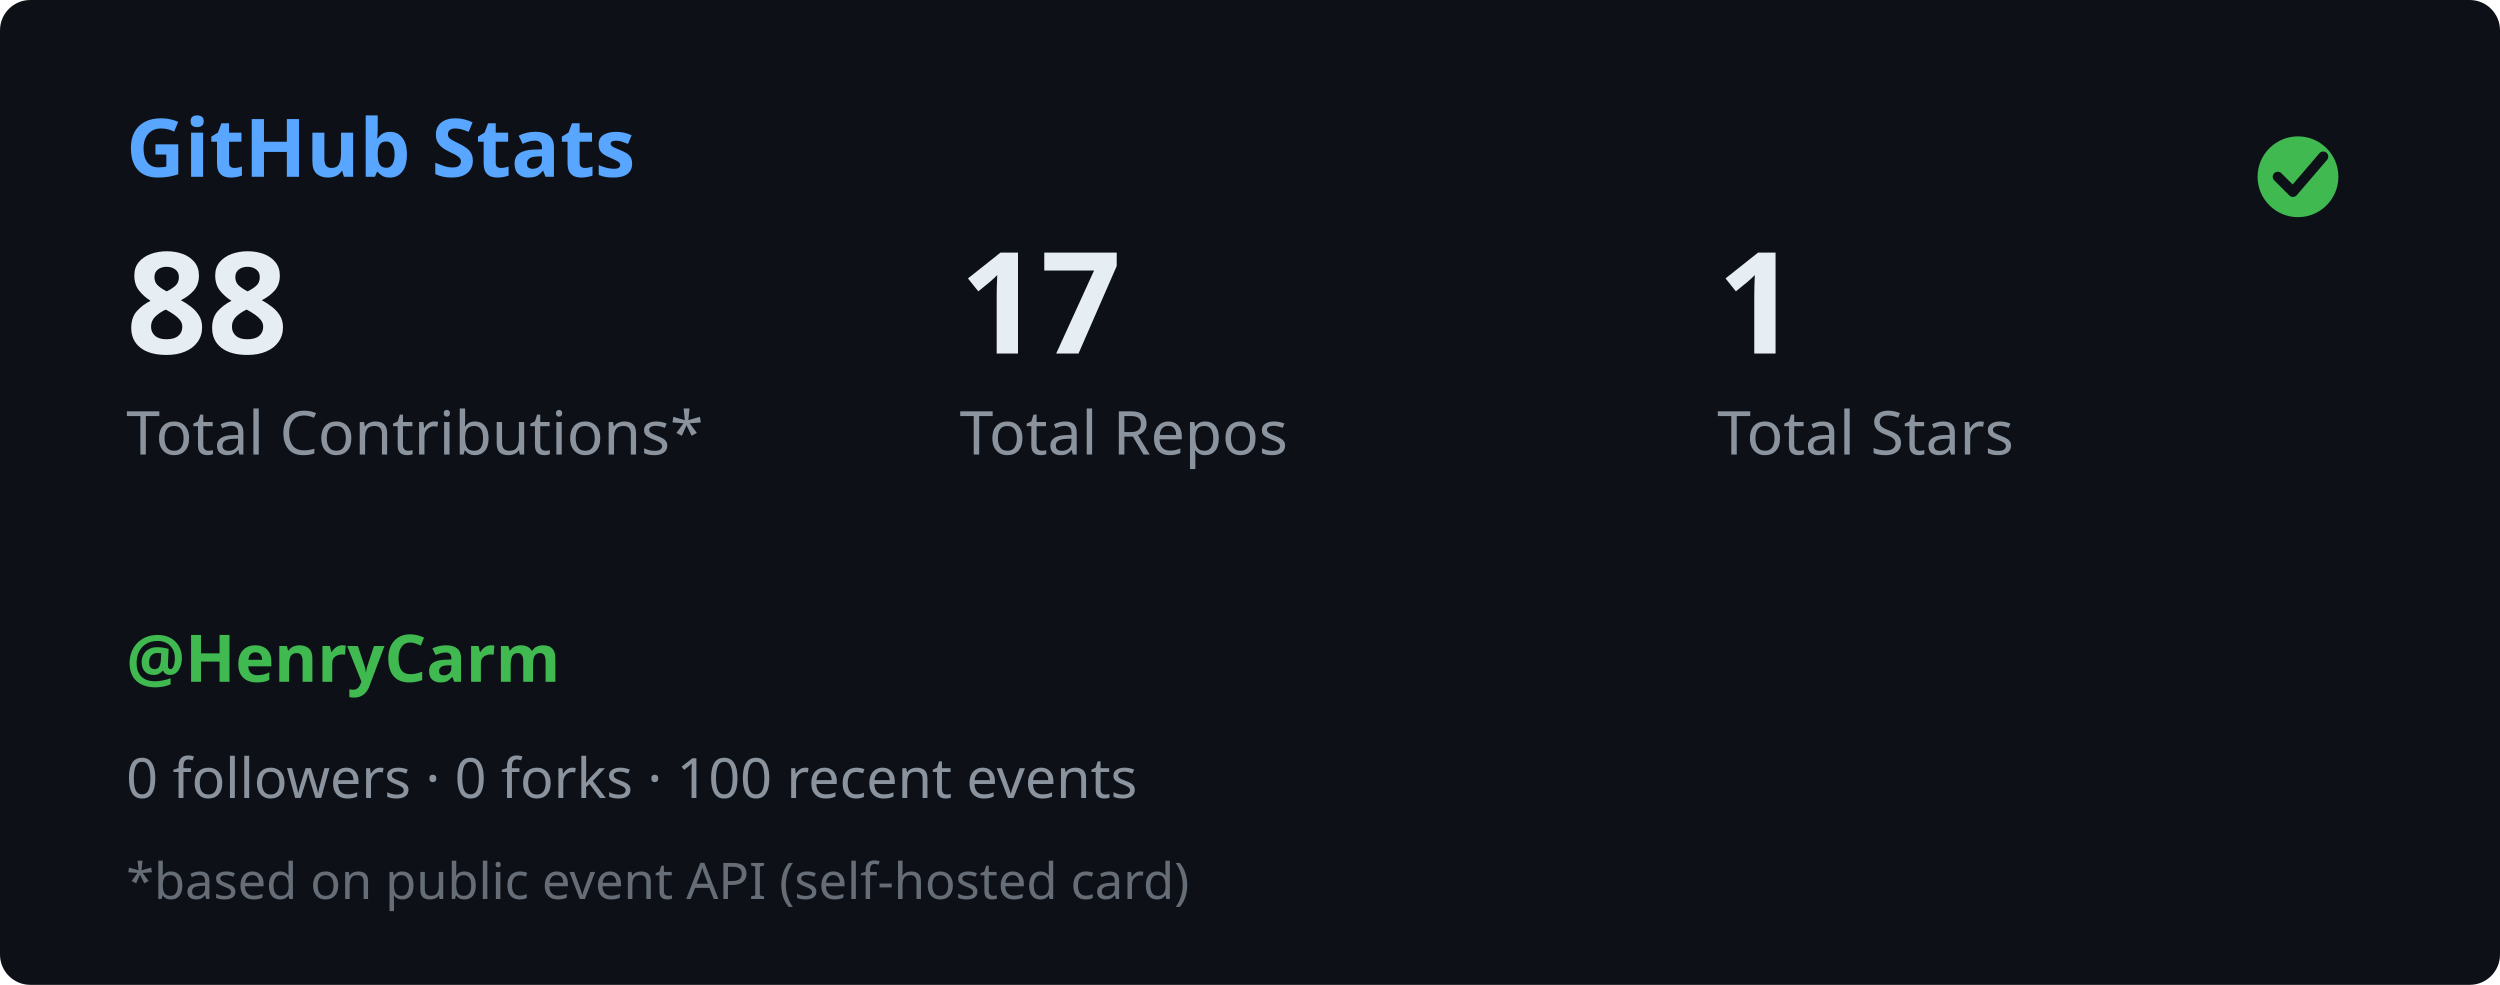
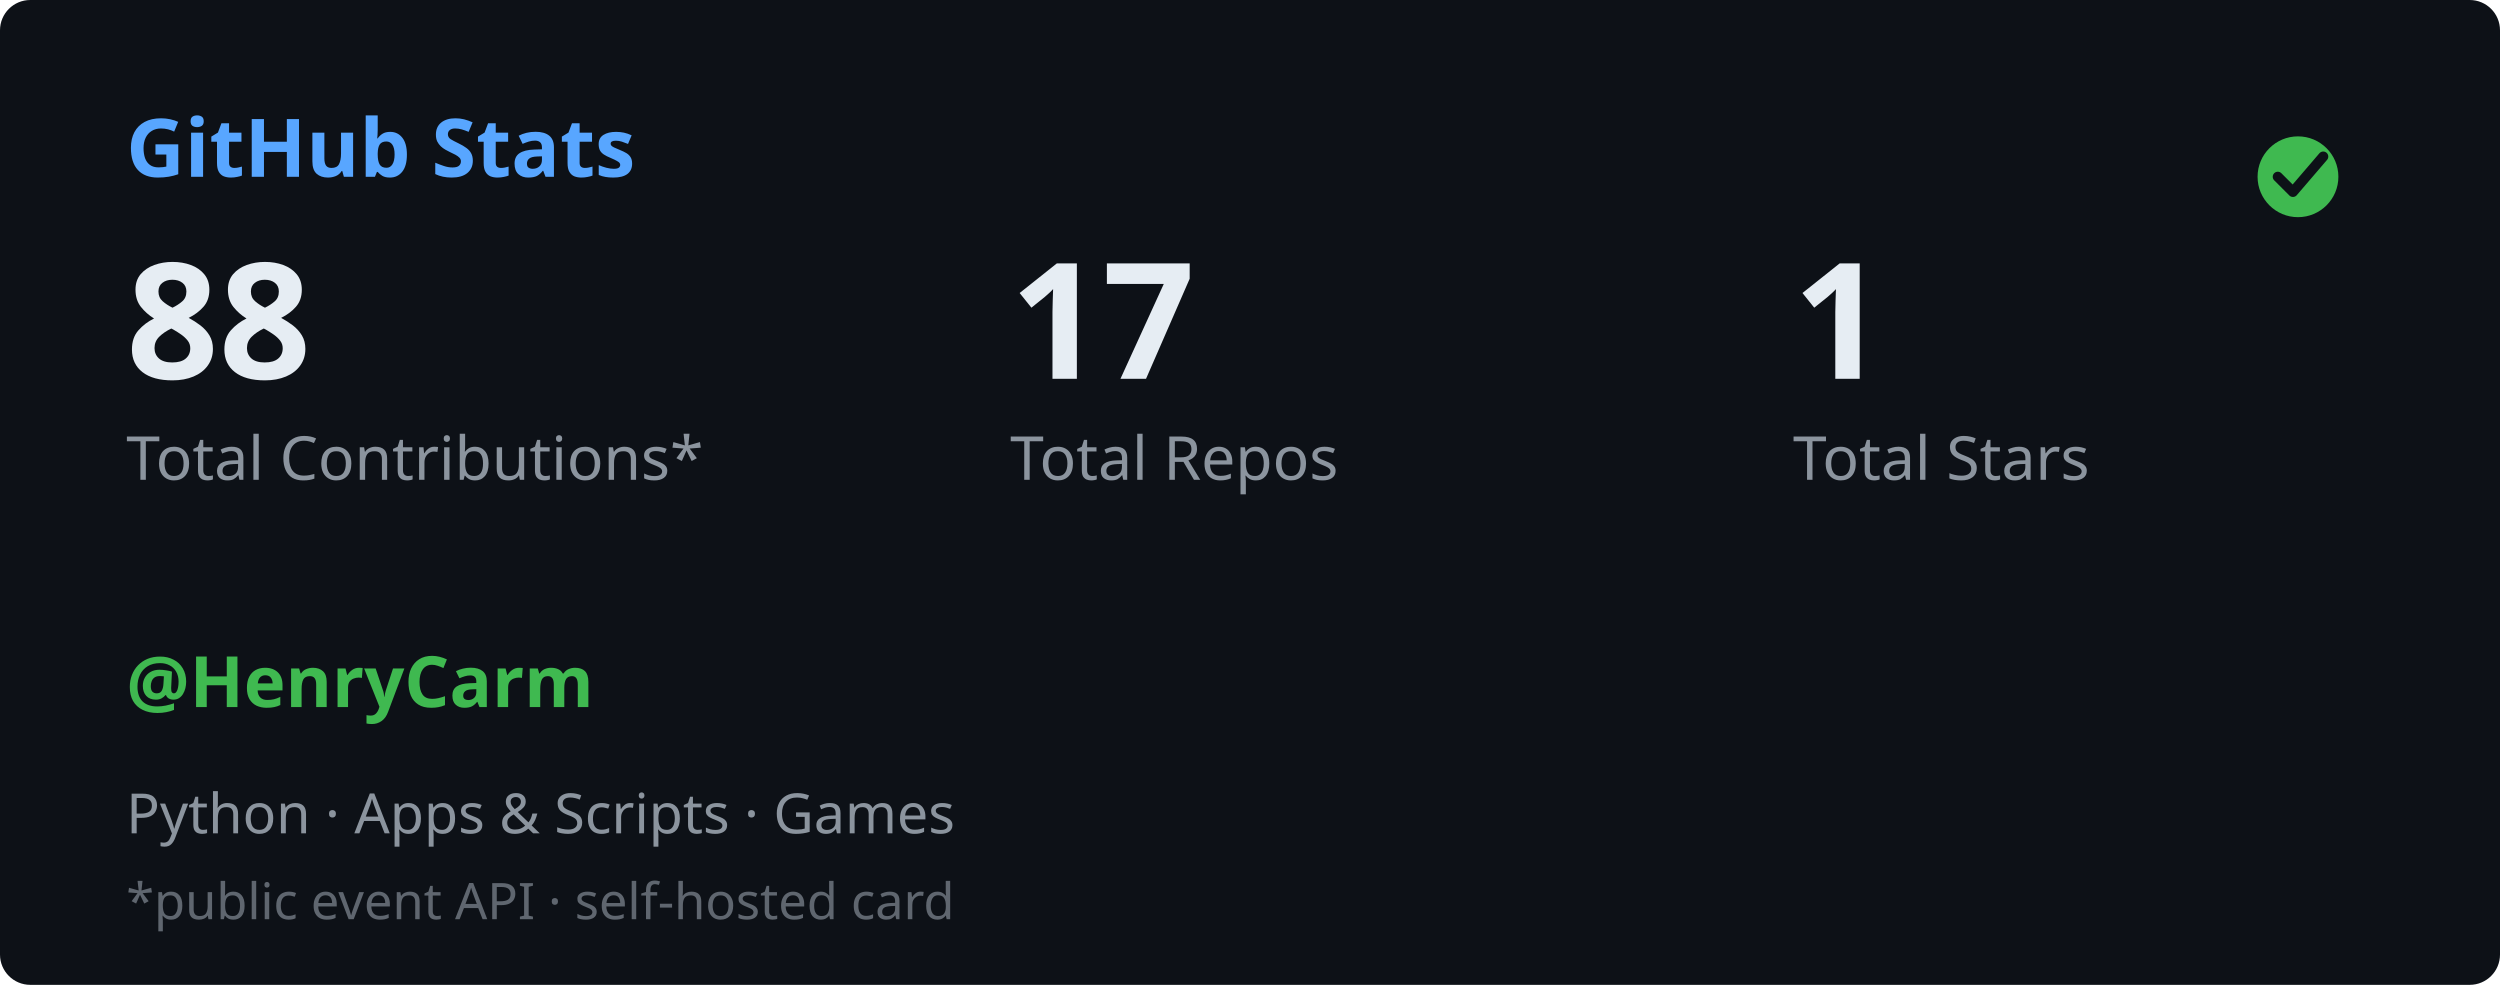
<svg xmlns="http://www.w3.org/2000/svg" width="495" height="195" viewBox="0 0 495 195">
  <rect width="495" height="195" rx="6" fill="#0d1117" />
  <text x="25" y="35" fill="#58a6ff" font-family="ui-sans-serif,system-ui,-apple-system,Segoe UI,Noto Sans,Helvetica,Arial,sans-serif" font-size="16" font-weight="600">GitHub Stats</text>
-   <text x="25" y="70" fill="#e6edf3" font-family="ui-sans-serif,system-ui,-apple-system,Segoe UI,Noto Sans,Helvetica,Arial,sans-serif" font-size="28" font-weight="700">88</text>
-   <text x="25" y="90" fill="#8b949e" font-family="ui-sans-serif,system-ui,-apple-system,Segoe UI,Noto Sans,Helvetica,Arial,sans-serif" font-size="12">Total Contributions*</text>
-   <text x="190" y="70" fill="#e6edf3" font-family="ui-sans-serif,system-ui,-apple-system,Segoe UI,Noto Sans,Helvetica,Arial,sans-serif" font-size="28" font-weight="700">17</text>
-   <text x="190" y="90" fill="#8b949e" font-family="ui-sans-serif,system-ui,-apple-system,Segoe UI,Noto Sans,Helvetica,Arial,sans-serif" font-size="12">Total Repos</text>
-   <text x="340" y="70" fill="#e6edf3" font-family="ui-sans-serif,system-ui,-apple-system,Segoe UI,Noto Sans,Helvetica,Arial,sans-serif" font-size="28" font-weight="700">1</text>
-   <text x="340" y="90" fill="#8b949e" font-family="ui-sans-serif,system-ui,-apple-system,Segoe UI,Noto Sans,Helvetica,Arial,sans-serif" font-size="12">Total Stars</text>
-   <text x="25" y="135" fill="#3fb950" font-family="ui-sans-serif,system-ui,-apple-system,Segoe UI,Noto Sans,Helvetica,Arial,sans-serif" font-size="13" font-weight="600">@HenryCarm</text>
-   <text x="25" y="158" fill="#8b949e" font-family="ui-sans-serif,system-ui,-apple-system,Segoe UI,Noto Sans,Helvetica,Arial,sans-serif" font-size="11">0 followers · 0 forks · 100 recent events</text>
-   <text x="25" y="178" fill="#8b949e" font-family="ui-sans-serif,system-ui,-apple-system,Segoe UI,Noto Sans,Helvetica,Arial,sans-serif" font-size="10" opacity="0.7">*based on public event API (self-hosted card)</text>
+   <text x="25" y="75" fill="#e6edf3" font-family="ui-sans-serif,system-ui,-apple-system,Segoe UI,Noto Sans,Helvetica,Arial,sans-serif" font-size="32" font-weight="700">88</text>
+   <text x="25" y="95" fill="#8b949e" font-family="ui-sans-serif,system-ui,-apple-system,Segoe UI,Noto Sans,Helvetica,Arial,sans-serif" font-size="12">Total Contributions*</text>
+   <text x="200" y="75" fill="#e6edf3" font-family="ui-sans-serif,system-ui,-apple-system,Segoe UI,Noto Sans,Helvetica,Arial,sans-serif" font-size="32" font-weight="700">17</text>
+   <text x="200" y="95" fill="#8b949e" font-family="ui-sans-serif,system-ui,-apple-system,Segoe UI,Noto Sans,Helvetica,Arial,sans-serif" font-size="12">Total Repos</text>
+   <text x="355" y="75" fill="#e6edf3" font-family="ui-sans-serif,system-ui,-apple-system,Segoe UI,Noto Sans,Helvetica,Arial,sans-serif" font-size="32" font-weight="700">1</text>
+   <text x="355" y="95" fill="#8b949e" font-family="ui-sans-serif,system-ui,-apple-system,Segoe UI,Noto Sans,Helvetica,Arial,sans-serif" font-size="12">Total Stars</text>
+   <text x="25" y="140" fill="#3fb950" font-family="ui-sans-serif,system-ui,-apple-system,Segoe UI,Noto Sans,Helvetica,Arial,sans-serif" font-size="14" font-weight="600">@HenryCarm</text>
+   <text x="25" y="165" fill="#8b949e" font-family="ui-sans-serif,system-ui,-apple-system,Segoe UI,Noto Sans,Helvetica,Arial,sans-serif" font-size="11">Python · Apps &amp; Scripts · Games</text>
+   <text x="25" y="182" fill="#8b949e" font-family="ui-sans-serif,system-ui,-apple-system,Segoe UI,Noto Sans,Helvetica,Arial,sans-serif" font-size="10" opacity="0.65">*public event API · self-hosted card</text>
  <circle cx="455" cy="35" r="8" fill="#3fb950" />
  <path d="M451 35 l3 3 l6 -7" stroke="#0d1117" stroke-width="2" fill="none" stroke-linecap="round" stroke-linejoin="round" />
</svg>
